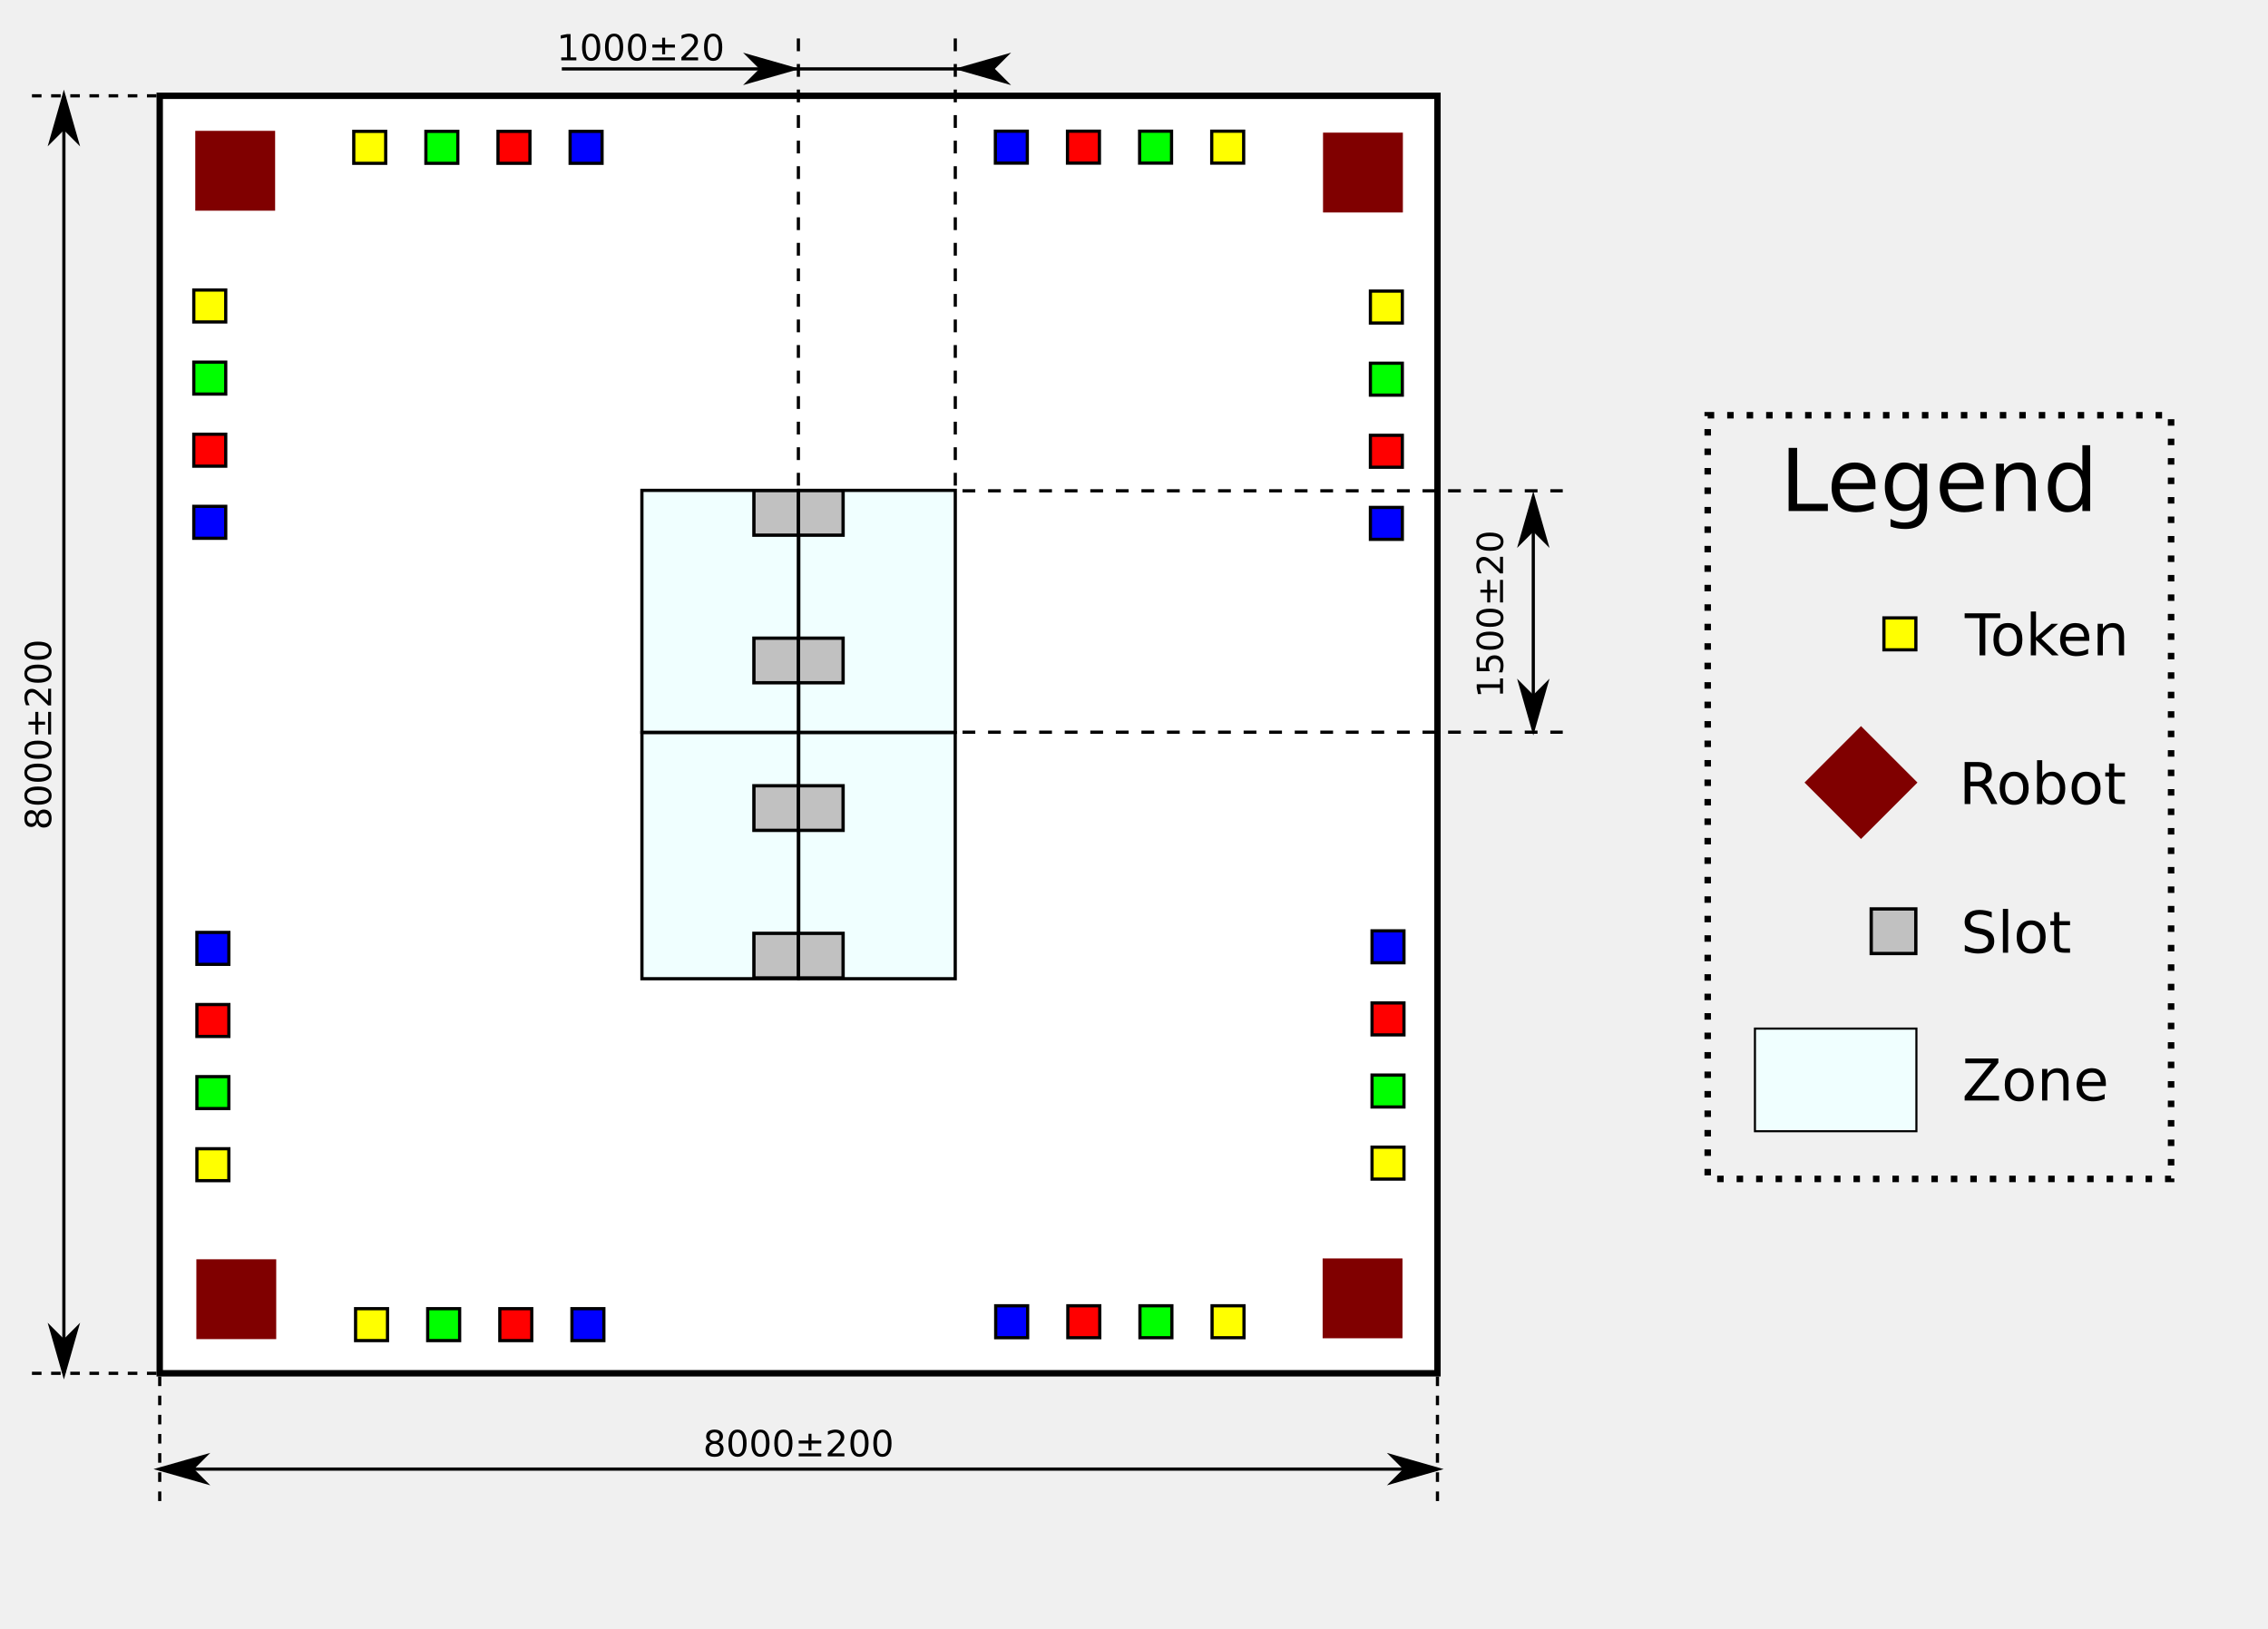
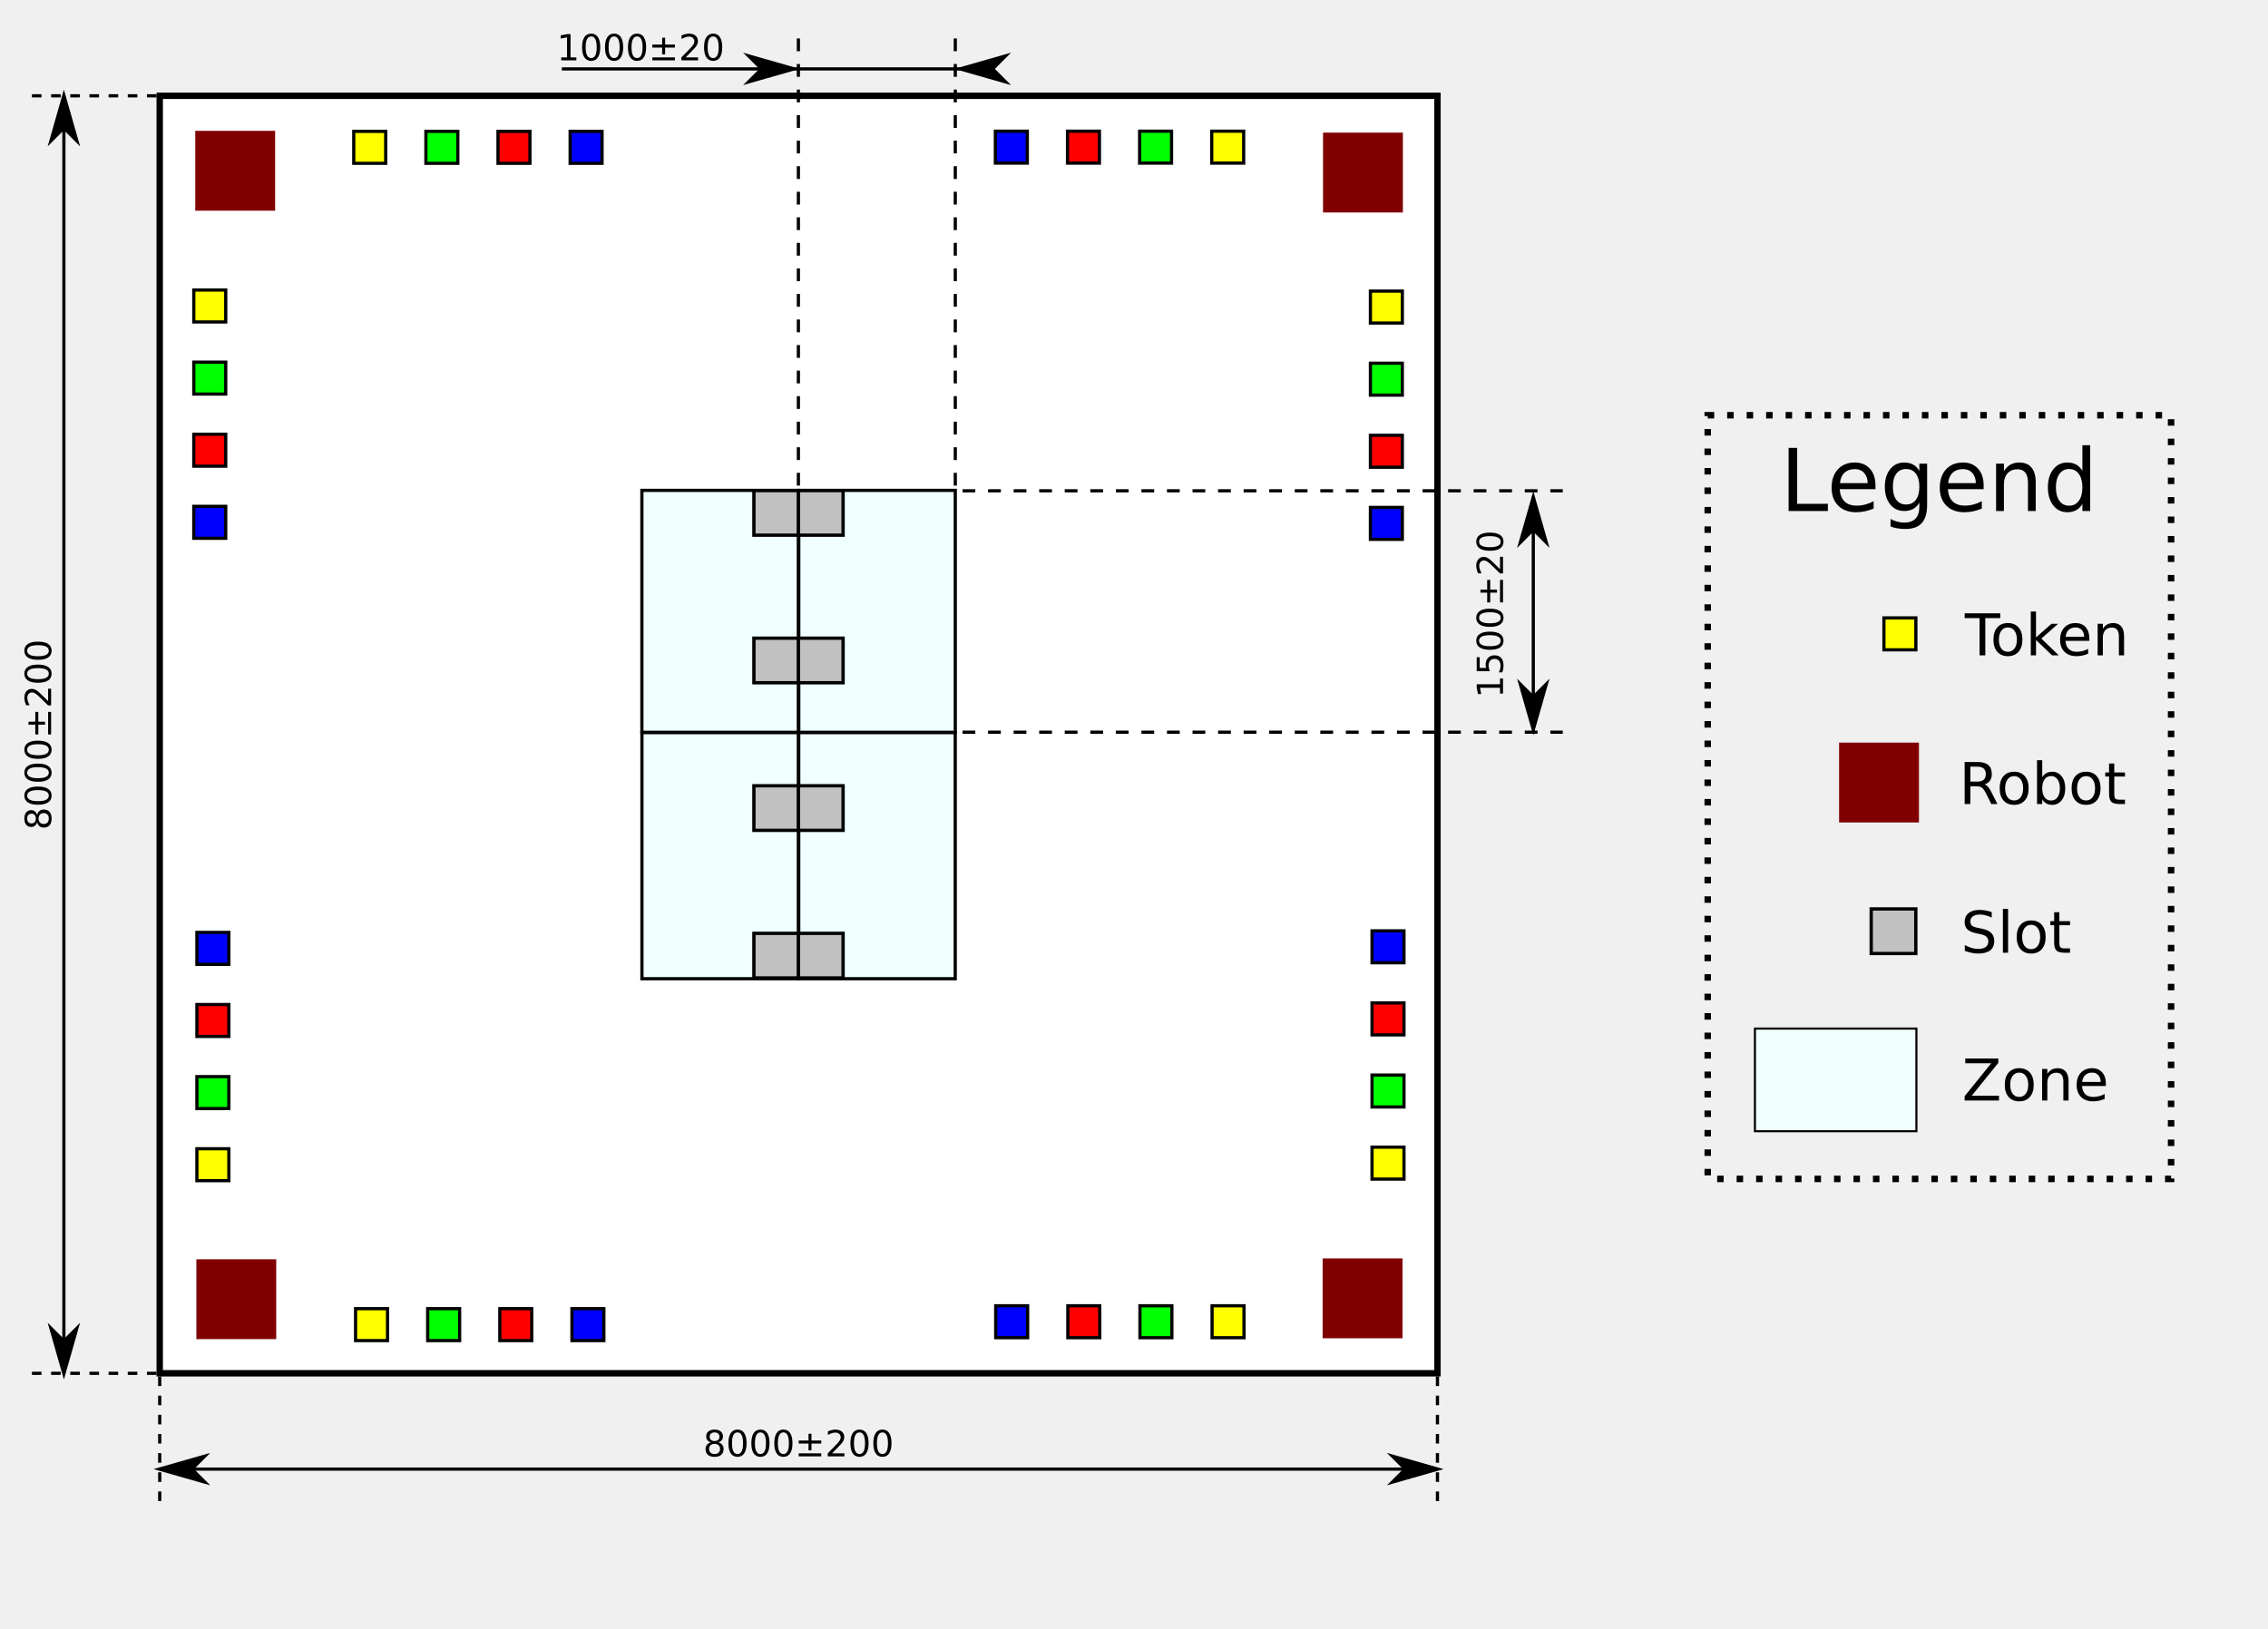
<svg xmlns="http://www.w3.org/2000/svg" width="1257.874" height="903.543" id="svg9784" version="1.1">
  <defs id="defs9786">
    <marker orient="auto" refY="0" refX="0" id="Arrow1Lstart" style="overflow:visible">
      <path id="path4180" d="M 0,0 5,-5 -12.5,0 5,5 0,0 z" style="fill-rule:evenodd;stroke:#000000;stroke-width:1pt" transform="matrix(0.8,0,0,0.8,10,0)" />
    </marker>
    <marker orient="auto" refY="0" refX="0" id="Arrow1Lend" style="overflow:visible">
      <path id="path4183" d="M 0,0 5,-5 -12.5,0 5,5 0,0 z" style="fill-rule:evenodd;stroke:#000000;stroke-width:1pt" transform="matrix(-0.8,0,0,-0.8,-10,0)" />
    </marker>
    <marker orient="auto" refY="0" refX="0" id="Arrow1Lstart-9" style="overflow:visible">
      <path id="path4180-9" d="M 0,0 5,-5 -12.5,0 5,5 0,0 z" style="fill-rule:evenodd;stroke:#000000;stroke-width:1pt" transform="matrix(0.8,0,0,0.8,10,0)" />
    </marker>
    <marker orient="auto" refY="0" refX="0" id="Arrow1Lend-9" style="overflow:visible">
      <path id="path4183-8" d="M 0,0 5,-5 -12.5,0 5,5 0,0 z" style="fill-rule:evenodd;stroke:#000000;stroke-width:1pt" transform="matrix(-0.8,0,0,-0.8,-10,0)" />
    </marker>
    <marker orient="auto" refY="0" refX="0" id="Arrow1Lstart-2" style="overflow:visible">
      <path id="path4180-1" d="M 0,0 5,-5 -12.5,0 5,5 0,0 z" style="fill-rule:evenodd;stroke:#000000;stroke-width:1pt" transform="matrix(0.8,0,0,0.8,10,0)" />
    </marker>
    <marker orient="auto" refY="0" refX="0" id="Arrow1Lend-5" style="overflow:visible">
      <path id="path4183-3" d="M 0,0 5,-5 -12.5,0 5,5 0,0 z" style="fill-rule:evenodd;stroke:#000000;stroke-width:1pt" transform="matrix(-0.8,0,0,-0.8,-10,0)" />
    </marker>
    <marker orient="auto" refY="0" refX="0" id="Arrow1Lstart-0" style="overflow:visible">
      <path id="path4180-2" d="M 0,0 5,-5 -12.5,0 5,5 0,0 z" style="fill-rule:evenodd;stroke:#000000;stroke-width:1pt" transform="matrix(0.8,0,0,0.8,10,0)" />
    </marker>
    <marker orient="auto" refY="0" refX="0" id="Arrow1Lend-7" style="overflow:visible">
      <path id="path4183-2" d="M 0,0 5,-5 -12.5,0 5,5 0,0 z" style="fill-rule:evenodd;stroke:#000000;stroke-width:1pt" transform="matrix(-0.8,0,0,-0.8,-10,0)" />
    </marker>
    <marker orient="auto" refY="0" refX="0" id="Arrow1Lstart-8" style="overflow:visible">
      <path id="path4180-4" d="M 0,0 5,-5 -12.5,0 5,5 0,0 z" style="fill-rule:evenodd;stroke:#000000;stroke-width:1pt" transform="matrix(0.8,0,0,0.8,10,0)" />
    </marker>
    <marker orient="auto" refY="0" refX="0" id="Arrow1Lend-0" style="overflow:visible">
      <path id="path4183-32" d="M 0,0 5,-5 -12.5,0 5,5 0,0 z" style="fill-rule:evenodd;stroke:#000000;stroke-width:1pt" transform="matrix(-0.8,0,0,-0.8,-10,0)" />
    </marker>
    <marker orient="auto" refY="0" refX="0" id="Arrow1Lend-2" style="overflow:visible">
      <path id="path4183-1" d="M 0,0 5,-5 -12.5,0 5,5 0,0 z" style="fill-rule:evenodd;stroke:#000000;stroke-width:1pt" transform="matrix(-0.8,0,0,-0.8,-10,0)" />
    </marker>
    <marker orient="auto" refY="0" refX="0" id="Arrow1Lstart-4" style="overflow:visible">
      <path id="path4180-47" d="M 0,0 5,-5 -12.5,0 5,5 0,0 z" style="fill-rule:evenodd;stroke:#000000;stroke-width:1pt" transform="matrix(0.8,0,0,0.8,10,0)" />
    </marker>
    <marker orient="auto" refY="0" refX="0" id="Arrow1Lend-8" style="overflow:visible">
      <path id="path4183-16" d="M 0,0 5,-5 -12.5,0 5,5 0,0 z" style="fill-rule:evenodd;stroke:#000000;stroke-width:1pt" transform="matrix(-0.8,0,0,-0.8,-10,0)" />
    </marker>
    <marker orient="auto" refY="0" refX="0" id="Arrow1Lstart-91" style="overflow:visible">
      <path id="path4180-6" d="M 0,0 5,-5 -12.5,0 5,5 0,0 z" style="fill-rule:evenodd;stroke:#000000;stroke-width:1pt" transform="matrix(0.8,0,0,0.8,10,0)" />
    </marker>
    <marker orient="auto" refY="0" refX="0" id="Arrow1Lend-27" style="overflow:visible">
      <path id="path4183-6" d="M 0,0 5,-5 -12.5,0 5,5 0,0 z" style="fill-rule:evenodd;stroke:#000000;stroke-width:1pt" transform="matrix(-0.8,0,0,-0.8,-10,0)" />
    </marker>
    <marker orient="auto" refY="0" refX="0" id="Arrow1Lstart-84" style="overflow:visible">
      <path id="path4180-5" d="M 0,0 5,-5 -12.5,0 5,5 0,0 z" style="fill-rule:evenodd;stroke:#000000;stroke-width:1pt" transform="matrix(0.8,0,0,0.8,10,0)" />
    </marker>
    <marker orient="auto" refY="0" refX="0" id="Arrow1Lstart-7" style="overflow:visible">
      <path id="path4180-92" d="M 0,0 5,-5 -12.5,0 5,5 0,0 z" style="fill-rule:evenodd;stroke:#000000;stroke-width:1pt" transform="matrix(0.8,0,0,0.8,10,0)" />
    </marker>
    <marker orient="auto" refY="0" refX="0" id="Arrow1Lend-87" style="overflow:visible">
      <path id="path4183-62" d="M 0,0 5,-5 -12.5,0 5,5 0,0 z" style="fill-rule:evenodd;stroke:#000000;stroke-width:1pt" transform="matrix(-0.8,0,0,-0.8,-10,0)" />
    </marker>
    <marker orient="auto" refY="0" refX="0" id="Arrow1Lstart-49" style="overflow:visible">
      <path id="path4180-18" d="M 0,0 5,-5 -12.5,0 5,5 0,0 z" style="fill-rule:evenodd;stroke:#000000;stroke-width:1pt" transform="matrix(0.8,0,0,0.8,10,0)" />
    </marker>
    <marker orient="auto" refY="0" refX="0" id="Arrow1Lend-1" style="overflow:visible">
      <path id="path4183-5" d="M 0,0 5,-5 -12.5,0 5,5 0,0 z" style="fill-rule:evenodd;stroke:#000000;stroke-width:1pt" transform="matrix(-0.8,0,0,-0.8,-10,0)" />
    </marker>
  </defs>
  <g id="layer1" transform="translate(0,-148.8188)">
    <rect style="fill:#ffffff;fill-opacity:1;stroke:#000000;stroke-width:3.543;stroke-linecap:round;stroke-linejoin:miter;stroke-miterlimit:4;stroke-opacity:1;stroke-dasharray:none;stroke-dashoffset:0" id="rect9794" width="708.661" height="708.661" x="88.583" y="201.968" />
    <g id="g5583" transform="translate(-620.0787,53.14962)">
      <path transform="translate(0,308.2677)" id="path4998" d="m 708.661,620.079 0,-70.866" style="fill:none;stroke:#000000;stroke-width:1.772;stroke-linecap:butt;stroke-linejoin:miter;stroke-miterlimit:4;stroke-opacity:1;stroke-dasharray:5.315, 5.315;stroke-dashoffset:0" />
      <path style="fill:none;stroke:#000000;stroke-width:1.772;stroke-linecap:butt;stroke-linejoin:miter;stroke-miterlimit:4;stroke-opacity:1;stroke-dasharray:5.315, 5.315;stroke-dashoffset:0" d="m 1417.323,928.346 0,-70.866" id="path5000" />
      <path style="fill:none;stroke:#000000;stroke-width:1.772;stroke-linecap:butt;stroke-linejoin:miter;stroke-miterlimit:4;stroke-opacity:1;stroke-dasharray:none;marker-start:url(#Arrow1Lstart);marker-mid:none;marker-end:url(#Arrow1Lend)" d="m 708.661,910.63 c 42.507,0 666.155,0 708.661,0" id="path5002" />
      <text xml:space="preserve" style="font-size:11px;font-style:normal;font-weight:normal;line-height:125%;letter-spacing:0px;word-spacing:0px;fill:#000000;fill-opacity:1;stroke:none;font-family:Bitstream Vera Sans" x="1010.033" y="903.543" id="text5562">
        <tspan id="tspan5564" x="1010.033" y="903.543" style="font-size:20px">8000±200</tspan>
      </text>
    </g>
    <g id="g5576" transform="matrix(0,-1,1,0,-715.748,1300.394)">
      <path style="fill:none;stroke:#000000;stroke-width:1.772;stroke-linecap:butt;stroke-linejoin:miter;stroke-miterlimit:4;stroke-opacity:1;stroke-dasharray:5.315, 5.315;stroke-dashoffset:0" d="m 389.764,733.465 0,70.866" id="path5566" />
      <path id="path5568" d="m 1098.425,733.465 0,70.866" style="fill:none;stroke:#000000;stroke-width:1.772;stroke-linecap:butt;stroke-linejoin:miter;stroke-miterlimit:4;stroke-opacity:1;stroke-dasharray:5.315, 5.315;stroke-dashoffset:0" />
      <path id="path5570" d="m 389.764,751.181 c 42.507,0 666.155,0 708.661,0" style="fill:none;stroke:#000000;stroke-width:1.772;stroke-linecap:butt;stroke-linejoin:miter;stroke-miterlimit:4;stroke-opacity:1;stroke-dasharray:none;marker-start:url(#Arrow1Lstart);marker-mid:none;marker-end:url(#Arrow1Lend)" />
      <text id="text5572" y="744.094" x="691.135" style="font-size:11px;font-style:normal;font-weight:normal;line-height:125%;letter-spacing:0px;word-spacing:0px;fill:#000000;fill-opacity:1;stroke:none;font-family:Bitstream Vera Sans" xml:space="preserve">
        <tspan style="font-size:20px" y="744.094" x="691.135" id="tspan5574">8000±200</tspan>
      </text>
    </g>
    <g id="g5576-5" transform="matrix(0,-1,1,0,81.49608,1743.307)">
      <g id="g5583-9" transform="matrix(0,1,-1,0,2469.685,-258.6614)" />
    </g>
    <g id="g11384" transform="translate(88.01576,230.3149)">
      <rect y="148.847" x="859.115" height="423.64" width="256.998" id="rect11382" style="fill:none;stroke:#000000;stroke-width:3.6;stroke-miterlimit:4;stroke-dasharray:3.6, 7.2;stroke-dashoffset:0" />
      <text xml:space="preserve" style="font-size:48px;font-style:normal;font-weight:normal;line-height:125%;letter-spacing:0px;word-spacing:0px;fill:#000000;fill-opacity:1;stroke:none;font-family:Bitstream Vera Sans" x="899.266" y="201.968" id="text11408">
        <tspan id="tspan11410" x="899.266" y="201.968" style="font-size:48px">Legend</tspan>
      </text>
      <g id="g4676" transform="translate(9.014126,16)">
        <g transform="translate(36,-30.39978)" id="g4666">
-           <rect style="fill:#800000;fill-opacity:1;stroke:none" id="use11195" width="44.291" height="44.291" x="354.115" y="873.133" transform="matrix(0.7071068,-0.7071068,0.7071068,0.7071068,0,0)" />
+           <rect style="fill:#800000;fill-opacity:1;stroke:none" id="use11195" width="44.291" height="44.291" x="886.969" y="344.855" />
          <text xml:space="preserve" style="font-size:32px;font-style:normal;font-weight:normal;line-height:125%;letter-spacing:0px;word-spacing:0px;fill:#000000;fill-opacity:1;stroke:none;font-family:Bitstream Vera Sans" x="953.459" y="378.93" id="text11374">
            <tspan id="tspan11376" x="953.459" y="378.93" style="font-size:32px">Robot</tspan>
          </text>
        </g>
        <g transform="translate(36,-32)" id="g4671">
          <text id="text5562-4-6" y="298.052" x="956.693" style="font-size:32px;font-style:normal;font-weight:normal;line-height:125%;letter-spacing:0px;word-spacing:0px;fill:#000000;fill-opacity:1;stroke:none;font-family:Bitstream Vera Sans" xml:space="preserve">
            <tspan style="font-size:32px" y="298.052" x="956.693" id="tspan5564-4-5">Token</tspan>
          </text>
          <rect y="277.264" x="911.831" height="17.717" width="17.717" id="rect3385-1" style="fill:#ffff00;fill-opacity:1;stroke:#000000;stroke-width:1.772;stroke-miterlimit:4;stroke-opacity:1;stroke-dasharray:none" />
        </g>
        <g transform="translate(36,-38.11737)" id="g4661">
          <rect style="fill:#c1c1c1;fill-opacity:1;stroke:#000000;stroke-width:1.835;stroke-miterlimit:4;stroke-opacity:1;stroke-dasharray:none" id="rect4588-1" width="24.739" height="24.739" x="904.776" y="444.828" />
          <text id="text4630" y="469.127" x="954.49" style="font-size:32px;font-style:normal;font-weight:normal;line-height:125%;letter-spacing:0px;word-spacing:0px;fill:#000000;fill-opacity:1;stroke:none;font-family:Bitstream Vera Sans" xml:space="preserve">
            <tspan style="font-size:32px" y="469.127" x="954.49" id="tspan4632">Slot</tspan>
          </text>
        </g>
        <g transform="translate(36,-32)" id="g4656">
          <rect y="-929.849" x="505.088" height="89.555" width="56.943" id="rect3154-8" style="fill:#f0ffff;fill-opacity:1;stroke:#000000;stroke-width:1.168;stroke-miterlimit:4;stroke-opacity:1;stroke-dasharray:none" transform="matrix(0,1,-1,0,0,0)" />
          <text xml:space="preserve" style="font-size:32px;font-style:normal;font-weight:normal;line-height:125%;letter-spacing:0px;word-spacing:0px;fill:#000000;fill-opacity:1;stroke:none;font-family:Bitstream Vera Sans" x="955.162" y="544.997" id="text4652">
            <tspan id="tspan4654" x="955.162" y="544.997" style="font-size:32px">Zone</tspan>
          </text>
        </g>
      </g>
    </g>
    <g id="g3236" transform="translate(5.562661,42.6384)">
      <rect style="fill:#f0ffff;fill-opacity:1;stroke:#000000;stroke-width:1.78;stroke-miterlimit:4;stroke-opacity:1;stroke-dasharray:none" id="rect3152" width="86.803" height="134.222" x="350.447" y="378.201" />
      <rect y="512.592" x="350.468" height="136.516" width="86.803" id="rect3154" style="fill:#f0ffff;fill-opacity:1;stroke:#000000;stroke-width:1.78;stroke-miterlimit:4;stroke-opacity:1;stroke-dasharray:none" />
      <rect y="378.201" x="437.452" height="134.226" width="86.803" id="rect3156" style="fill:#f0ffff;fill-opacity:1;stroke:#000000;stroke-width:1.78;stroke-miterlimit:4;stroke-opacity:1;stroke-dasharray:none" />
      <rect style="fill:#f0ffff;fill-opacity:1;stroke:#000000;stroke-width:1.78;stroke-miterlimit:4;stroke-opacity:1;stroke-dasharray:none" id="rect3158" width="86.803" height="136.52" x="437.425" y="512.588" />
      <rect y="378.322" x="412.567" height="24.739" width="24.739" id="rect3218" style="fill:#c1c1c1;fill-opacity:1;stroke:#000000;stroke-width:1.835;stroke-miterlimit:4;stroke-opacity:1;stroke-dasharray:none" />
      <rect style="fill:#c1c1c1;fill-opacity:1;stroke:#000000;stroke-width:1.835;stroke-miterlimit:4;stroke-opacity:1;stroke-dasharray:none" id="rect3220" width="24.739" height="24.739" x="412.567" y="542.063" />
      <rect y="623.933" x="412.567" height="24.739" width="24.739" id="rect3222" style="fill:#c1c1c1;fill-opacity:1;stroke:#000000;stroke-width:1.835;stroke-miterlimit:4;stroke-opacity:1;stroke-dasharray:none" />
      <rect style="fill:#c1c1c1;fill-opacity:1;stroke:#000000;stroke-width:1.835;stroke-miterlimit:4;stroke-opacity:1;stroke-dasharray:none" id="rect3224" width="24.739" height="24.739" x="412.567" y="460.192" />
      <rect style="fill:#c1c1c1;fill-opacity:1;stroke:#000000;stroke-width:1.835;stroke-miterlimit:4;stroke-opacity:1;stroke-dasharray:none" id="rect4584" width="24.739" height="24.739" x="437.298" y="378.322" />
      <rect y="542.063" x="437.298" height="24.739" width="24.739" id="rect4586" style="fill:#c1c1c1;fill-opacity:1;stroke:#000000;stroke-width:1.835;stroke-miterlimit:4;stroke-opacity:1;stroke-dasharray:none" />
      <rect style="fill:#c1c1c1;fill-opacity:1;stroke:#000000;stroke-width:1.835;stroke-miterlimit:4;stroke-opacity:1;stroke-dasharray:none" id="rect4588" width="24.739" height="24.739" x="437.298" y="623.933" />
      <rect y="460.192" x="437.298" height="24.739" width="24.739" id="rect4590" style="fill:#c1c1c1;fill-opacity:1;stroke:#000000;stroke-width:1.835;stroke-miterlimit:4;stroke-opacity:1;stroke-dasharray:none" />
    </g>
    <g id="g3332" style="stroke-width:1.772;stroke-miterlimit:4;stroke-dasharray:none">
      <rect y="221.401" x="108.299" height="44.291" width="44.291" id="rect3292" style="fill:#800000;fill-opacity:1;stroke:none;stroke-width:1.772;stroke-miterlimit:4;stroke-opacity:1;stroke-dasharray:none" />
      <g transform="translate(0,18)" id="g3316" style="stroke-width:1.772;stroke-miterlimit:4;stroke-dasharray:none">
        <rect style="fill:#ffff00;fill-opacity:1;stroke:#000000;stroke-width:1.772;stroke-miterlimit:4;stroke-opacity:1;stroke-dasharray:none" id="rect3290" width="17.717" height="17.717" x="107.48" y="291.701" />
        <rect style="fill:#00ff00;fill-opacity:1;stroke:#000000;stroke-width:1.772;stroke-miterlimit:4;stroke-opacity:1;stroke-dasharray:none" id="rect3296" width="17.717" height="17.717" x="107.48" y="331.701" />
        <rect style="fill:#ff0000;fill-opacity:1;stroke:#000000;stroke-width:1.772;stroke-miterlimit:4;stroke-opacity:1;stroke-dasharray:none" id="rect3300" width="17.717" height="17.717" x="107.48" y="371.701" />
        <rect style="fill:#0000ff;fill-opacity:1;stroke:#000000;stroke-width:1.772;stroke-miterlimit:4;stroke-opacity:1;stroke-dasharray:none" id="rect3304" width="17.717" height="17.717" x="107.48" y="411.701" />
      </g>
      <g transform="matrix(0,-1,1,0,-95.50212,346.8975)" id="g3322" style="stroke-width:1.772;stroke-miterlimit:4;stroke-dasharray:none">
        <rect y="291.701" x="107.48" height="17.717" width="17.717" id="rect3324" style="fill:#ffff00;fill-opacity:1;stroke:#000000;stroke-width:1.772;stroke-miterlimit:4;stroke-opacity:1;stroke-dasharray:none" />
        <rect y="331.701" x="107.48" height="17.717" width="17.717" id="rect3326" style="fill:#00ff00;fill-opacity:1;stroke:#000000;stroke-width:1.772;stroke-miterlimit:4;stroke-opacity:1;stroke-dasharray:none" />
        <rect y="371.701" x="107.48" height="17.717" width="17.717" id="rect3328" style="fill:#ff0000;fill-opacity:1;stroke:#000000;stroke-width:1.772;stroke-miterlimit:4;stroke-opacity:1;stroke-dasharray:none" />
        <rect y="411.701" x="107.48" height="17.717" width="17.717" id="rect3330" style="fill:#0000ff;fill-opacity:1;stroke:#000000;stroke-width:1.772;stroke-miterlimit:4;stroke-opacity:1;stroke-dasharray:none" />
      </g>
    </g>
    <g id="g3345" transform="matrix(0,-1,1,0,-112.4965,999.9719)" style="stroke-width:1.772;stroke-miterlimit:4;stroke-dasharray:none">
      <rect style="fill:#800000;fill-opacity:1;stroke:none;stroke-width:1.772;stroke-miterlimit:4;stroke-opacity:1;stroke-dasharray:none" id="rect3347" width="44.291" height="44.291" x="108.299" y="221.401" />
      <g id="g3349" transform="translate(0,18)" style="stroke-width:1.772;stroke-miterlimit:4;stroke-dasharray:none">
        <rect y="291.701" x="107.48" height="17.717" width="17.717" id="rect3351" style="fill:#ffff00;fill-opacity:1;stroke:#000000;stroke-width:1.772;stroke-miterlimit:4;stroke-opacity:1;stroke-dasharray:none" />
        <rect y="331.701" x="107.48" height="17.717" width="17.717" id="rect3353" style="fill:#00ff00;fill-opacity:1;stroke:#000000;stroke-width:1.772;stroke-miterlimit:4;stroke-opacity:1;stroke-dasharray:none" />
        <rect y="371.701" x="107.48" height="17.717" width="17.717" id="rect3355" style="fill:#ff0000;fill-opacity:1;stroke:#000000;stroke-width:1.772;stroke-miterlimit:4;stroke-opacity:1;stroke-dasharray:none" />
        <rect y="411.701" x="107.48" height="17.717" width="17.717" id="rect3357" style="fill:#0000ff;fill-opacity:1;stroke:#000000;stroke-width:1.772;stroke-miterlimit:4;stroke-opacity:1;stroke-dasharray:none" />
      </g>
      <g id="g3359" transform="matrix(0,-1,1,0,-95.50212,346.8975)" style="stroke-width:1.772;stroke-miterlimit:4;stroke-dasharray:none">
        <rect style="fill:#ffff00;fill-opacity:1;stroke:#000000;stroke-width:1.772;stroke-miterlimit:4;stroke-opacity:1;stroke-dasharray:none" id="rect3361" width="17.717" height="17.717" x="107.48" y="291.701" />
        <rect style="fill:#00ff00;fill-opacity:1;stroke:#000000;stroke-width:1.772;stroke-miterlimit:4;stroke-opacity:1;stroke-dasharray:none" id="rect3363" width="17.717" height="17.717" x="107.48" y="331.701" />
        <rect style="fill:#ff0000;fill-opacity:1;stroke:#000000;stroke-width:1.772;stroke-miterlimit:4;stroke-opacity:1;stroke-dasharray:none" id="rect3365" width="17.717" height="17.717" x="107.48" y="371.701" />
        <rect style="fill:#0000ff;fill-opacity:1;stroke:#000000;stroke-width:1.772;stroke-miterlimit:4;stroke-opacity:1;stroke-dasharray:none" id="rect3367" width="17.717" height="17.717" x="107.48" y="411.701" />
      </g>
    </g>
    <g transform="matrix(0,1,-1,0,999.4637,114.0979)" id="g3369" style="stroke-width:1.772;stroke-miterlimit:4;stroke-dasharray:none">
      <rect y="221.401" x="108.299" height="44.291" width="44.291" id="rect3371" style="fill:#800000;fill-opacity:1;stroke:none;stroke-width:1.772;stroke-miterlimit:4;stroke-opacity:1;stroke-dasharray:none" />
      <g transform="translate(0,18)" id="g3373" style="stroke-width:1.772;stroke-miterlimit:4;stroke-dasharray:none">
        <rect style="fill:#ffff00;fill-opacity:1;stroke:#000000;stroke-width:1.772;stroke-miterlimit:4;stroke-opacity:1;stroke-dasharray:none" id="rect3375" width="17.717" height="17.717" x="107.48" y="291.701" />
        <rect style="fill:#00ff00;fill-opacity:1;stroke:#000000;stroke-width:1.772;stroke-miterlimit:4;stroke-opacity:1;stroke-dasharray:none" id="rect3377" width="17.717" height="17.717" x="107.48" y="331.701" />
        <rect style="fill:#ff0000;fill-opacity:1;stroke:#000000;stroke-width:1.772;stroke-miterlimit:4;stroke-opacity:1;stroke-dasharray:none" id="rect3379" width="17.717" height="17.717" x="107.48" y="371.701" />
        <rect style="fill:#0000ff;fill-opacity:1;stroke:#000000;stroke-width:1.772;stroke-miterlimit:4;stroke-opacity:1;stroke-dasharray:none" id="rect3381" width="17.717" height="17.717" x="107.48" y="411.701" />
      </g>
      <g transform="matrix(0,-1,1,0,-95.50212,346.8975)" id="g3383" style="stroke-width:1.772;stroke-miterlimit:4;stroke-dasharray:none">
        <rect y="291.701" x="107.48" height="17.717" width="17.717" id="rect3385" style="fill:#ffff00;fill-opacity:1;stroke:#000000;stroke-width:1.772;stroke-miterlimit:4;stroke-opacity:1;stroke-dasharray:none" />
        <rect y="331.701" x="107.48" height="17.717" width="17.717" id="rect3387" style="fill:#00ff00;fill-opacity:1;stroke:#000000;stroke-width:1.772;stroke-miterlimit:4;stroke-opacity:1;stroke-dasharray:none" />
        <rect y="371.701" x="107.48" height="17.717" width="17.717" id="rect3389" style="fill:#ff0000;fill-opacity:1;stroke:#000000;stroke-width:1.772;stroke-miterlimit:4;stroke-opacity:1;stroke-dasharray:none" />
        <rect y="411.701" x="107.48" height="17.717" width="17.717" id="rect3391" style="fill:#0000ff;fill-opacity:1;stroke:#000000;stroke-width:1.772;stroke-miterlimit:4;stroke-opacity:1;stroke-dasharray:none" />
      </g>
    </g>
    <g id="g3393" transform="matrix(-1,0,0,-1,886.1496,1112.601)" style="stroke-width:1.772;stroke-miterlimit:4;stroke-dasharray:none">
      <rect style="fill:#800000;fill-opacity:1;stroke:none;stroke-width:1.772;stroke-miterlimit:4;stroke-opacity:1;stroke-dasharray:none" id="rect3395" width="44.291" height="44.291" x="108.299" y="221.401" />
      <g id="g3397" transform="translate(0,18)" style="stroke-width:1.772;stroke-miterlimit:4;stroke-dasharray:none">
        <rect y="291.701" x="107.48" height="17.717" width="17.717" id="rect3399" style="fill:#ffff00;fill-opacity:1;stroke:#000000;stroke-width:1.772;stroke-miterlimit:4;stroke-opacity:1;stroke-dasharray:none" />
        <rect y="331.701" x="107.48" height="17.717" width="17.717" id="rect3401" style="fill:#00ff00;fill-opacity:1;stroke:#000000;stroke-width:1.772;stroke-miterlimit:4;stroke-opacity:1;stroke-dasharray:none" />
        <rect y="371.701" x="107.48" height="17.717" width="17.717" id="rect3403" style="fill:#ff0000;fill-opacity:1;stroke:#000000;stroke-width:1.772;stroke-miterlimit:4;stroke-opacity:1;stroke-dasharray:none" />
        <rect y="411.701" x="107.48" height="17.717" width="17.717" id="rect3405" style="fill:#0000ff;fill-opacity:1;stroke:#000000;stroke-width:1.772;stroke-miterlimit:4;stroke-opacity:1;stroke-dasharray:none" />
      </g>
      <g id="g3407" transform="matrix(0,-1,1,0,-95.50212,346.8975)" style="stroke-width:1.772;stroke-miterlimit:4;stroke-dasharray:none">
        <rect style="fill:#ffff00;fill-opacity:1;stroke:#000000;stroke-width:1.772;stroke-miterlimit:4;stroke-opacity:1;stroke-dasharray:none" id="rect3409" width="17.717" height="17.717" x="107.48" y="291.701" />
        <rect style="fill:#00ff00;fill-opacity:1;stroke:#000000;stroke-width:1.772;stroke-miterlimit:4;stroke-opacity:1;stroke-dasharray:none" id="rect3411" width="17.717" height="17.717" x="107.48" y="331.701" />
        <rect style="fill:#ff0000;fill-opacity:1;stroke:#000000;stroke-width:1.772;stroke-miterlimit:4;stroke-opacity:1;stroke-dasharray:none" id="rect3413" width="17.717" height="17.717" x="107.48" y="371.701" />
        <rect style="fill:#0000ff;fill-opacity:1;stroke:#000000;stroke-width:1.772;stroke-miterlimit:4;stroke-opacity:1;stroke-dasharray:none" id="rect3415" width="17.717" height="17.717" x="107.48" y="411.701" />
      </g>
    </g>
    <path style="fill:none;stroke:#000000;stroke-width:1.772;stroke-linecap:butt;stroke-linejoin:miter;stroke-miterlimit:4;stroke-opacity:1;stroke-dasharray:7.087,7.087;stroke-dashoffset:0" d="m 533.827,421.078 332.905,0" id="path3417" />
    <path id="path4295" d="m 533.827,554.984 332.905,0" style="fill:none;stroke:#000000;stroke-width:1.772;stroke-linecap:butt;stroke-linejoin:miter;stroke-miterlimit:4;stroke-opacity:1;stroke-dasharray:7.087,7.087;stroke-dashoffset:0" />
    <path id="path5570-4" d="m 850.394,553.33 c 0,-7.713 0,-120.88 0,-128.593" style="fill:none;stroke:#000000;stroke-width:1.772;stroke-linecap:butt;stroke-linejoin:miter;stroke-miterlimit:4;stroke-opacity:1;stroke-dasharray:none;marker-start:url(#Arrow1Lstart);marker-mid:none;marker-end:url(#Arrow1Lend)" />
    <text transform="matrix(0,-1,1,0,0,0)" id="text5572-5" y="833.591" x="-536.045" style="font-size:11px;font-style:normal;font-weight:normal;line-height:125%;letter-spacing:0px;word-spacing:0px;fill:#000000;fill-opacity:1;stroke:none;font-family:Bitstream Vera Sans" xml:space="preserve">
      <tspan style="font-size:20px" y="833.591" x="-536.045" id="tspan5574-6">1500±20</tspan>
    </text>
    <path id="path4354" d="m 529.82,418.193 0,-250.392" style="fill:none;stroke:#000000;stroke-width:1.772;stroke-linecap:butt;stroke-linejoin:miter;stroke-miterlimit:4;stroke-opacity:1;stroke-dasharray:7.087,7.087;stroke-dashoffset:0" />
    <path style="fill:none;stroke:#000000;stroke-width:1.772;stroke-linecap:butt;stroke-linejoin:miter;stroke-miterlimit:4;stroke-opacity:1;stroke-dasharray:7.087,7.087;stroke-dashoffset:0" d="m 442.8,418.193 0,-250.392" id="path4356" />
    <path style="fill:none;stroke:#000000;stroke-width:1.772;stroke-linecap:butt;stroke-linejoin:miter;stroke-miterlimit:4;stroke-opacity:1;stroke-dasharray:none;marker-start:url(#Arrow1Lstart);marker-mid:none;marker-end:none" d="m 440.182,187.033 c -7.713,0 -120.88,0 -128.593,0" id="path4358" />
    <text xml:space="preserve" style="font-size:11px;font-style:normal;font-weight:normal;line-height:125%;letter-spacing:0px;word-spacing:0px;fill:#000000;fill-opacity:1;stroke:none;font-family:Bitstream Vera Sans" x="308.791" y="182.314" id="text4360">
      <tspan id="tspan4362" x="308.791" y="182.314" style="font-size:20px">1000±20</tspan>
    </text>
    <path id="path4694" d="m 532.717,187.033 c -5.593,0 -87.659,0 -93.252,0" style="fill:none;stroke:#000000;stroke-width:1.772;stroke-linecap:butt;stroke-linejoin:miter;stroke-miterlimit:4;stroke-opacity:1;stroke-dasharray:none;marker-start:url(#Arrow1Lend-1);marker-mid:none;marker-end:none" />
  </g>
</svg>
